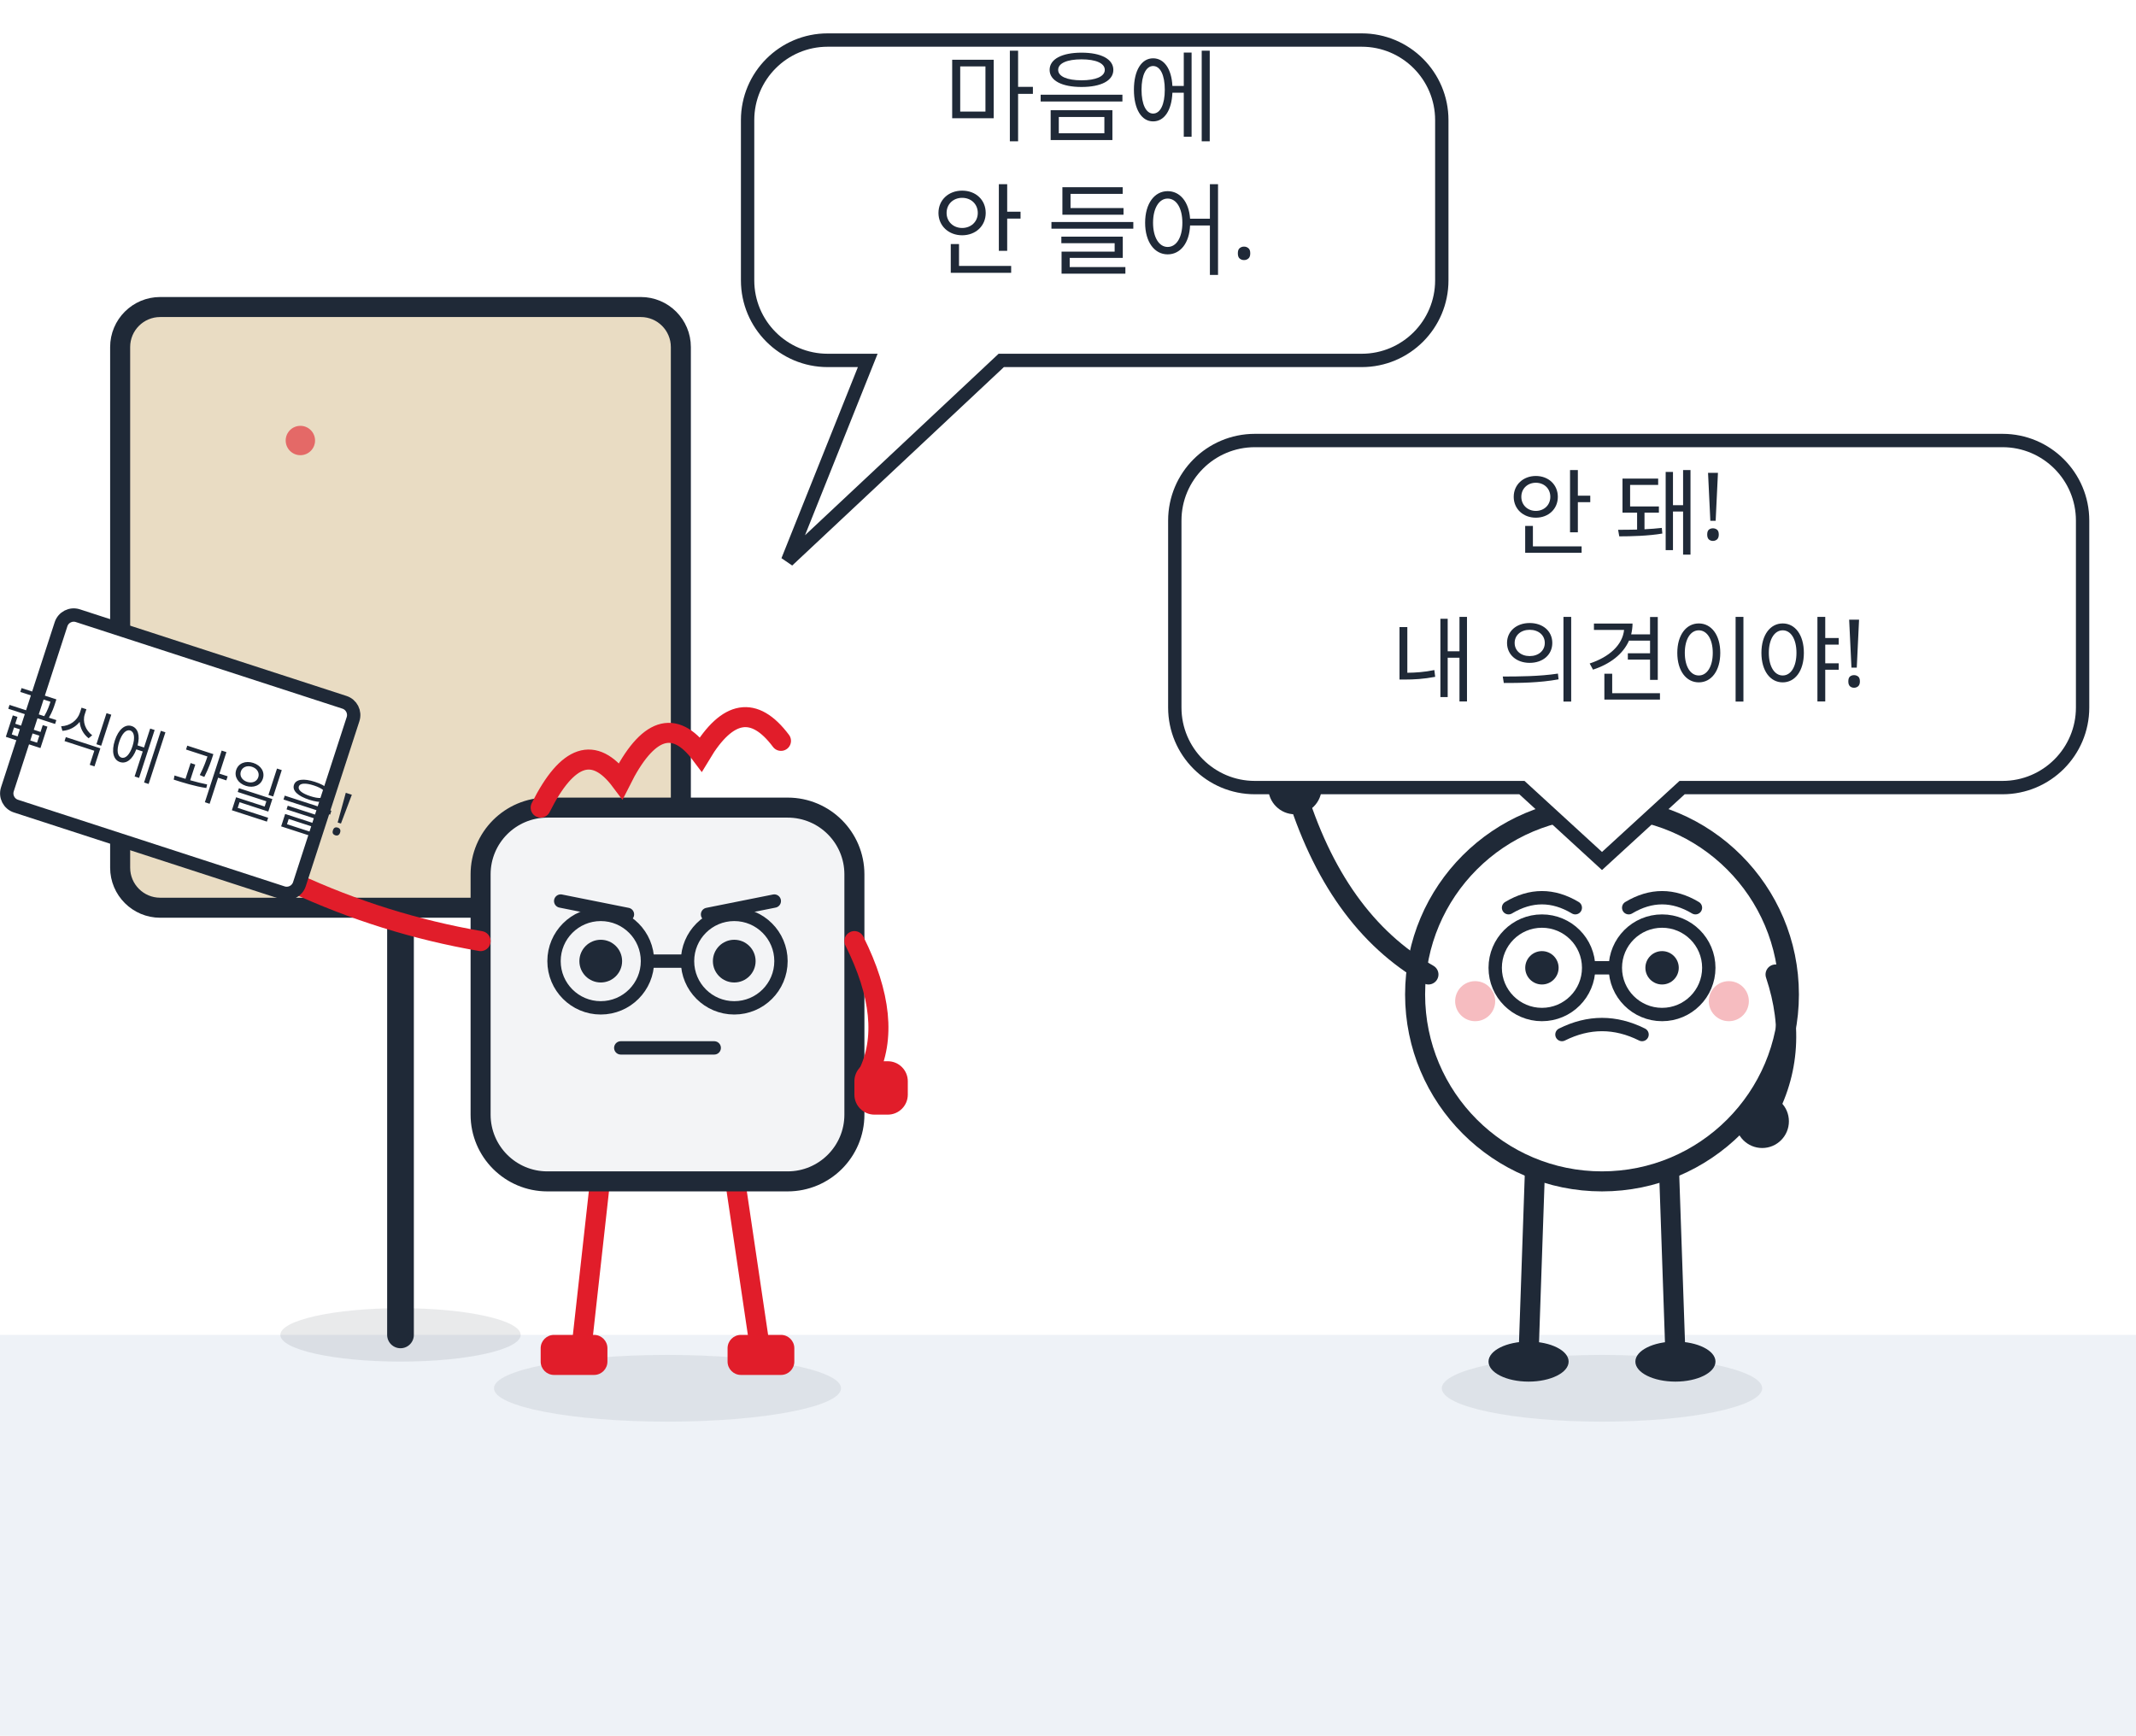
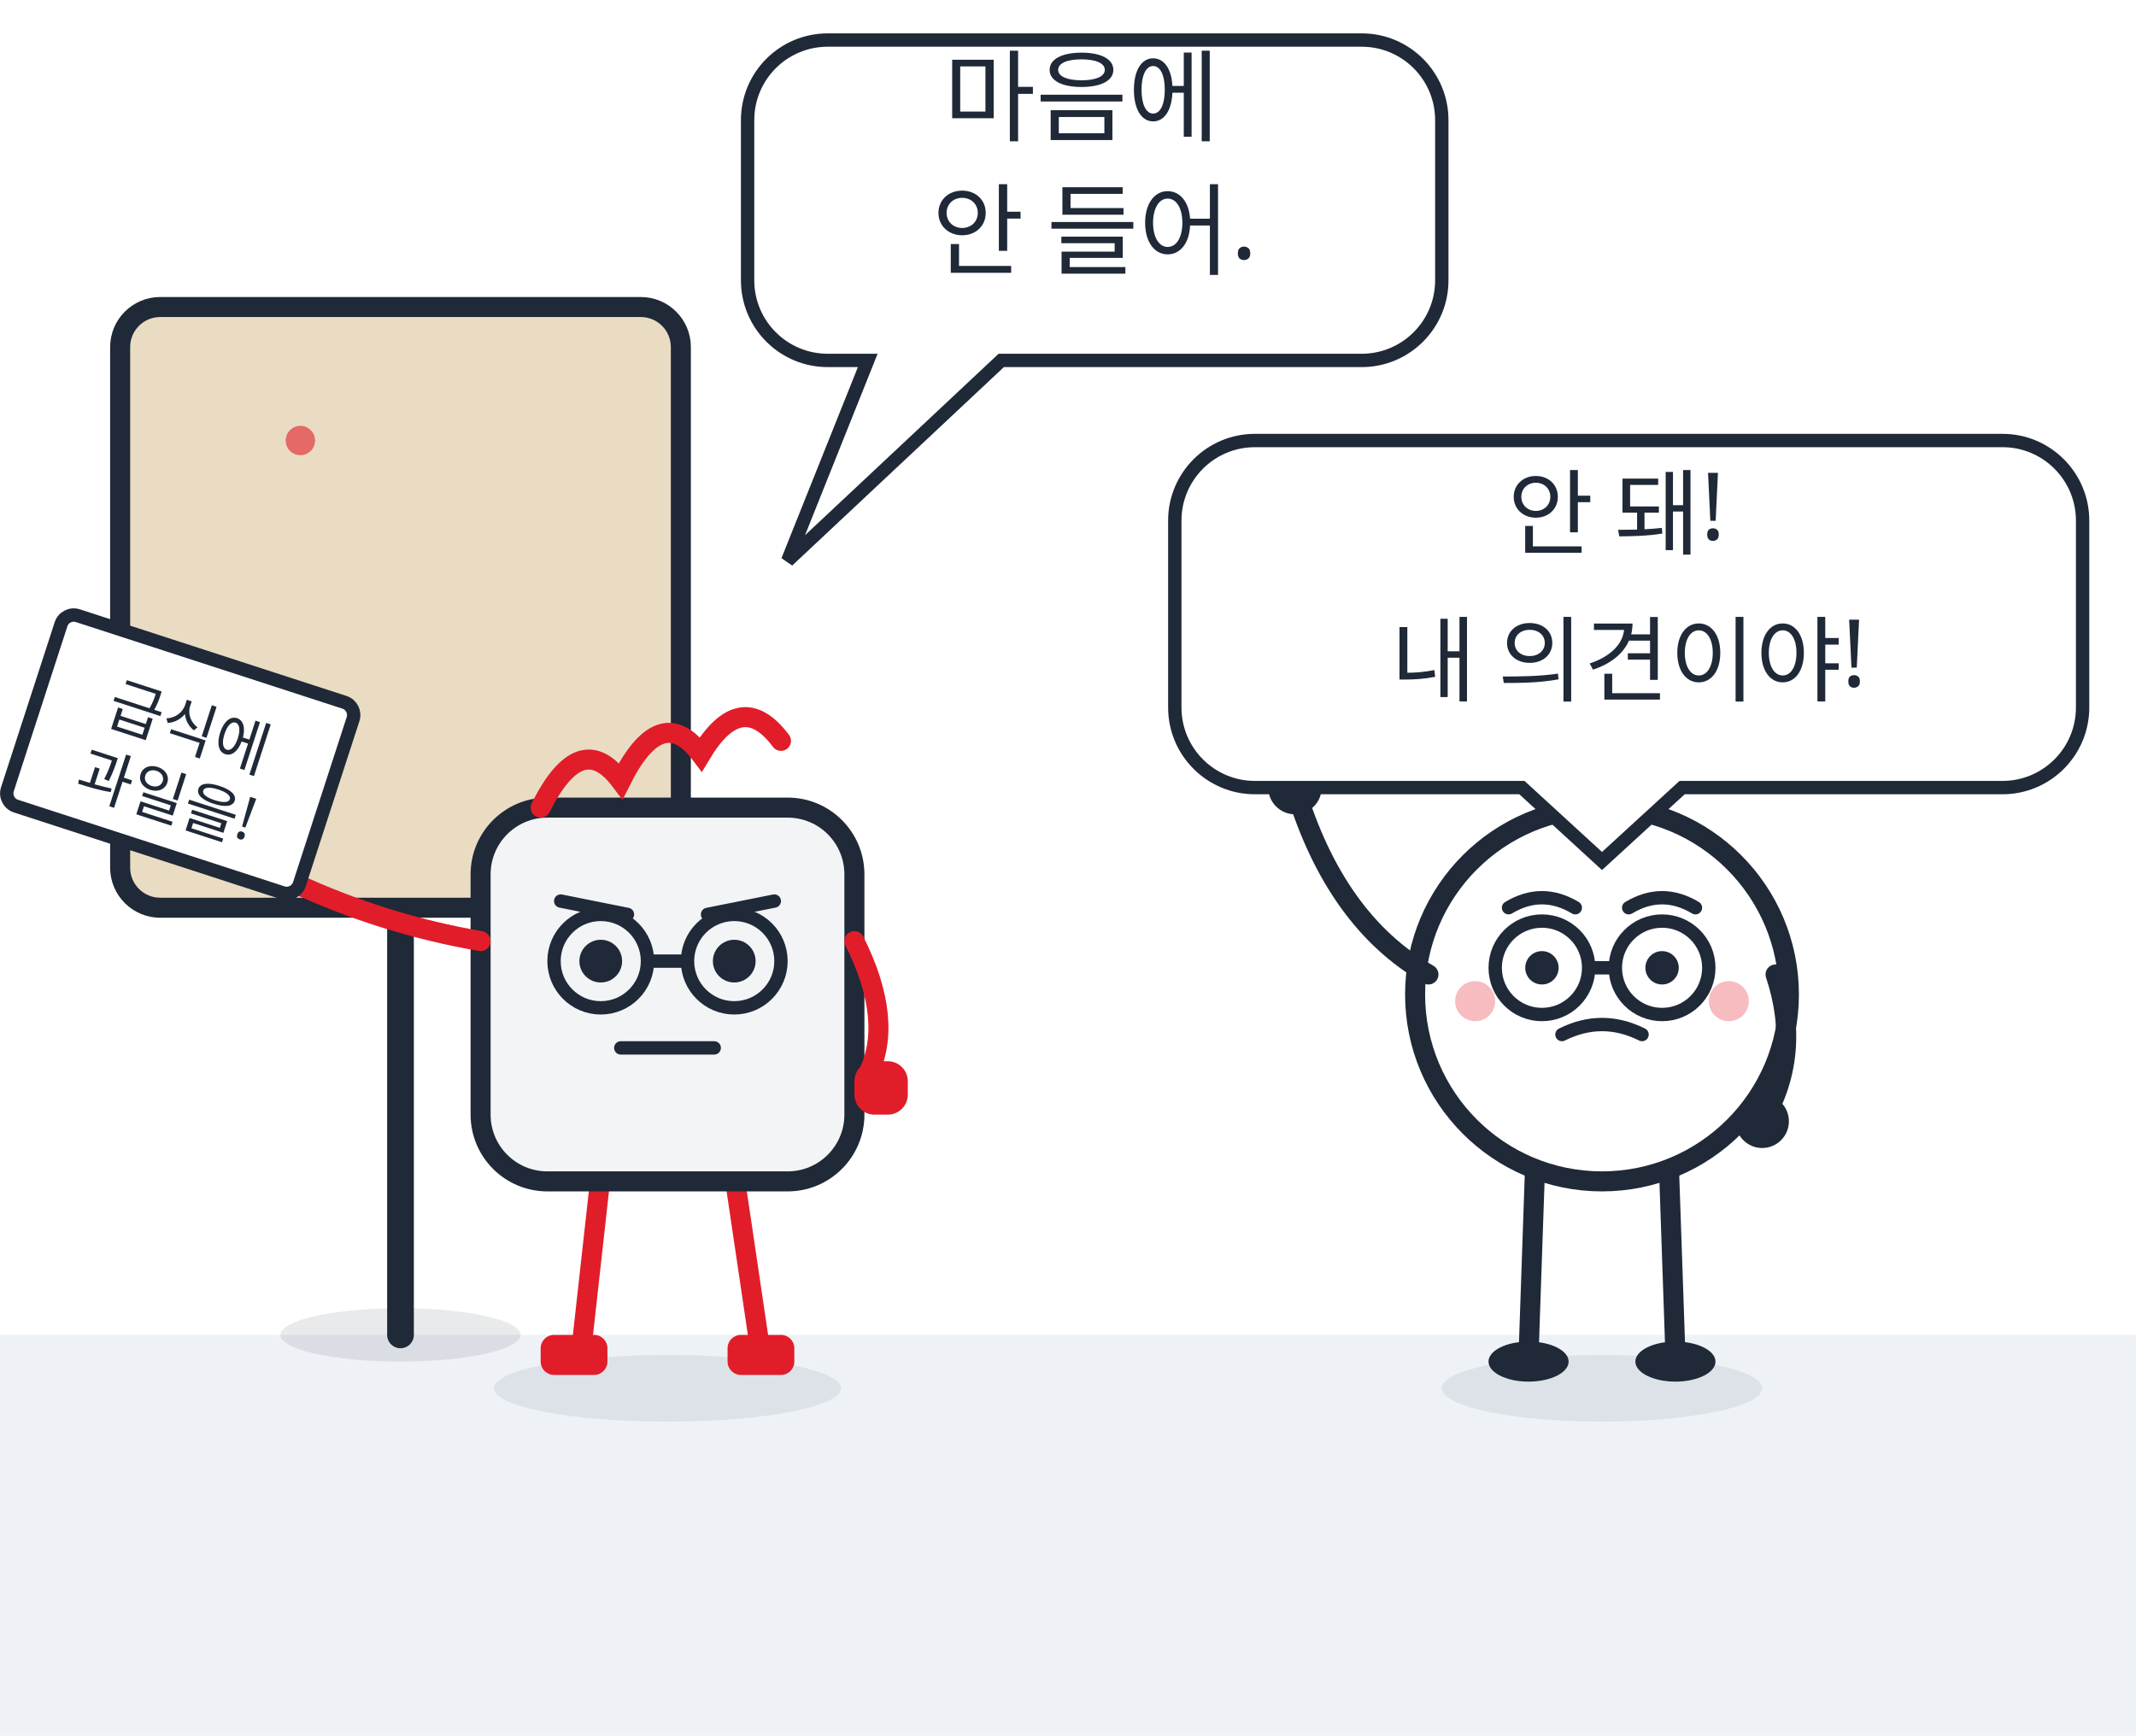
<svg xmlns="http://www.w3.org/2000/svg" viewBox="0 0 320 260" role="img" aria-label="네모가 마음에 안 든다며 동그라미의 쪽지를 떼어버리고 동그라미가 항의하는 장면">
  <rect width="320" height="260" fill="#ffffff" />
  <rect y="200" width="320" height="60" fill="#eef2f7" />
  <line x1="60" y1="130" x2="60" y2="200" stroke="#1f2937" stroke-width="4" stroke-linecap="round" />
  <ellipse cx="60" cy="200" rx="18" ry="4" fill="#1f2937" opacity="0.1" />
  <rect x="18" y="46" width="84" height="90" rx="6" fill="#e9dcc3" stroke="#1f2937" stroke-width="3" />
  <circle cx="45" cy="66" r="2.2" fill="#e11d2a" opacity="0.6" />
  <g transform="translate(100,206)">
    <ellipse cx="0" cy="2" rx="26" ry="5" fill="#1f2937" opacity="0.08" />
    <line x1="-10" y1="-30" x2="-13" y2="-3" stroke="#e11d2a" stroke-width="3" stroke-linecap="round" />
    <line x1="10" y1="-30" x2="14" y2="-3" stroke="#e11d2a" stroke-width="3" stroke-linecap="round" />
    <rect x="-19" y="-6" width="10" height="6" rx="2" fill="#e11d2a" />
    <rect x="9" y="-6" width="10" height="6" rx="2" fill="#e11d2a" />
    <rect x="-28" y="-85" width="56" height="56" rx="10" fill="#f3f4f6" stroke="#1f2937" stroke-width="3" />
    <path d="M -19,-85 q6 -12 12 -4 q6 -12 12 -4 q6 -10 12 -2" fill="none" stroke="#e11d2a" stroke-width="3" stroke-linecap="round" />
    <path d="M 28,-65 Q 34,-53 30,-45" stroke="#e11d2a" stroke-width="3" stroke-linecap="round" fill="none" />
    <rect x="28" y="-47" width="8" height="8" rx="3" fill="#e11d2a" />
    <path d="M -28,-65 Q -57,-70 -82,-90" stroke="#e11d2a" stroke-width="3" stroke-linecap="round" fill="none" />
    <rect x="-90" y="-96" width="8" height="8" rx="3" fill="#e11d2a" />
    <circle cx="-10" cy="-62" r="3.2" fill="#1f2937" />
    <circle cx="10" cy="-62" r="3.2" fill="#1f2937" />
    <g fill="none" stroke="#1f2937" stroke-width="2">
      <circle cx="-10" cy="-62" r="7" />
      <circle cx="10" cy="-62" r="7" />
      <path d="M -3,-62 h6" />
    </g>
    <line x1="-16" y1="-71" x2="-6" y2="-69" stroke="#1f2937" stroke-width="2" stroke-linecap="round" />
    <line x1="6" y1="-69" x2="16" y2="-71" stroke="#1f2937" stroke-width="2" stroke-linecap="round" />
    <line x1="-7" y1="-49" x2="7" y2="-49" stroke="#1f2937" stroke-width="2" stroke-linecap="round" />
  </g>
  <rect x="4" y="98" width="46" height="30" rx="2" fill="#ffffff" stroke="#1f2937" stroke-width="2" transform="rotate(18 27 113)" />
-   <text x="27" y="118" text-anchor="middle" font-family="'Pretendard', sans-serif" font-size="9" fill="#1f2937" transform="rotate(18 27 113)">급식에 과일을!</text>
+   <text x="27" y="112" text-anchor="middle" font-family="'Pretendard', sans-serif" font-size="9" fill="#1f2937" transform="rotate(18 27 113)">급식에</text>
+   <text x="27" y="123" text-anchor="middle" font-family="'Pretendard', sans-serif" font-size="9" fill="#1f2937" transform="rotate(18 27 113)">과일을!</text>
  <g transform="translate(240,206)">
    <ellipse cx="0" cy="2" rx="24" ry="5" fill="#1f2937" opacity="0.08" />
    <line x1="-10" y1="-32" x2="-11" y2="-3" stroke="#1f2937" stroke-width="3" stroke-linecap="round" />
    <line x1="10" y1="-32" x2="11" y2="-3" stroke="#1f2937" stroke-width="3" stroke-linecap="round" />
    <ellipse cx="-11" cy="-2" rx="6" ry="3" fill="#1f2937" />
    <ellipse cx="11" cy="-2" rx="6" ry="3" fill="#1f2937" />
    <circle cx="0" cy="-57" r="28" fill="#ffffff" stroke="#1f2937" stroke-width="3" />
    <path d="M -3,-85 Q 4,-96 -2,-101 Q -7,-105 -1,-109" stroke="#e11d2a" stroke-width="3" stroke-linecap="round" fill="none" />
    <path d="M -26,-60 Q -40,-68 -46,-88" stroke="#1f2937" stroke-width="3" stroke-linecap="round" fill="none" />
    <path d="M 26,-60 Q 30,-48 24,-38" stroke="#1f2937" stroke-width="3" stroke-linecap="round" fill="none" />
    <circle cx="-46" cy="-88" r="4" fill="#1f2937" />
    <circle cx="24" cy="-38" r="4" fill="#1f2937" />
    <circle cx="-19" cy="-56" r="3" fill="#e11d2a" opacity="0.3" />
    <circle cx="19" cy="-56" r="3" fill="#e11d2a" opacity="0.3" />
    <circle cx="-9" cy="-61" r="2.5" fill="#1f2937" />
    <circle cx="9" cy="-61" r="2.5" fill="#1f2937" />
    <g fill="none" stroke="#1f2937" stroke-width="2">
      <circle cx="-9" cy="-61" r="7" />
      <circle cx="9" cy="-61" r="7" />
      <path d="M -2,-61 h4" />
    </g>
    <path d="M -14,-70 Q -9,-73 -4,-70" stroke="#1f2937" stroke-width="2" stroke-linecap="round" fill="none" />
    <path d="M 4,-70 Q 9,-73 14,-70" stroke="#1f2937" stroke-width="2" stroke-linecap="round" fill="none" />
    <path d="M -6,-51 Q 0,-54 6,-51" stroke="#1f2937" stroke-width="2" stroke-linecap="round" fill="none" />
  </g>
  <path d="M 124,6 H 204 A12,12 0 0 1 216,18 V 42 A12,12 0 0 1 204,54 H 150 L 118,84 L 130,54 H 124 A12,12 0 0 1 112,42 V 18 A12,12 0 0 1 124,6 Z" fill="#ffffff" stroke="#1f2937" stroke-width="2" />
  <text x="164" text-anchor="middle" font-family="'Pretendard', sans-serif" font-size="15" fill="#1f2937">
    <tspan x="164" y="20">마음에</tspan>
    <tspan x="164" y="40">안 들어.</tspan>
  </text>
  <path d="M 188,66 H 300 A12,12 0 0 1 312,78 V 106 A12,12 0 0 1 300,118 H 252 L 240,129 L 228,118 H 188 A12,12 0 0 1 176,106 V 78 A12,12 0 0 1 188,66 Z" fill="#ffffff" stroke="#1f2937" stroke-width="2" />
  <text x="244" text-anchor="middle" font-family="'Pretendard', sans-serif" font-size="14" fill="#1f2937">
    <tspan x="244" y="82">안 돼!</tspan>
    <tspan x="244" y="104">내 의견이야!</tspan>
  </text>
</svg>
